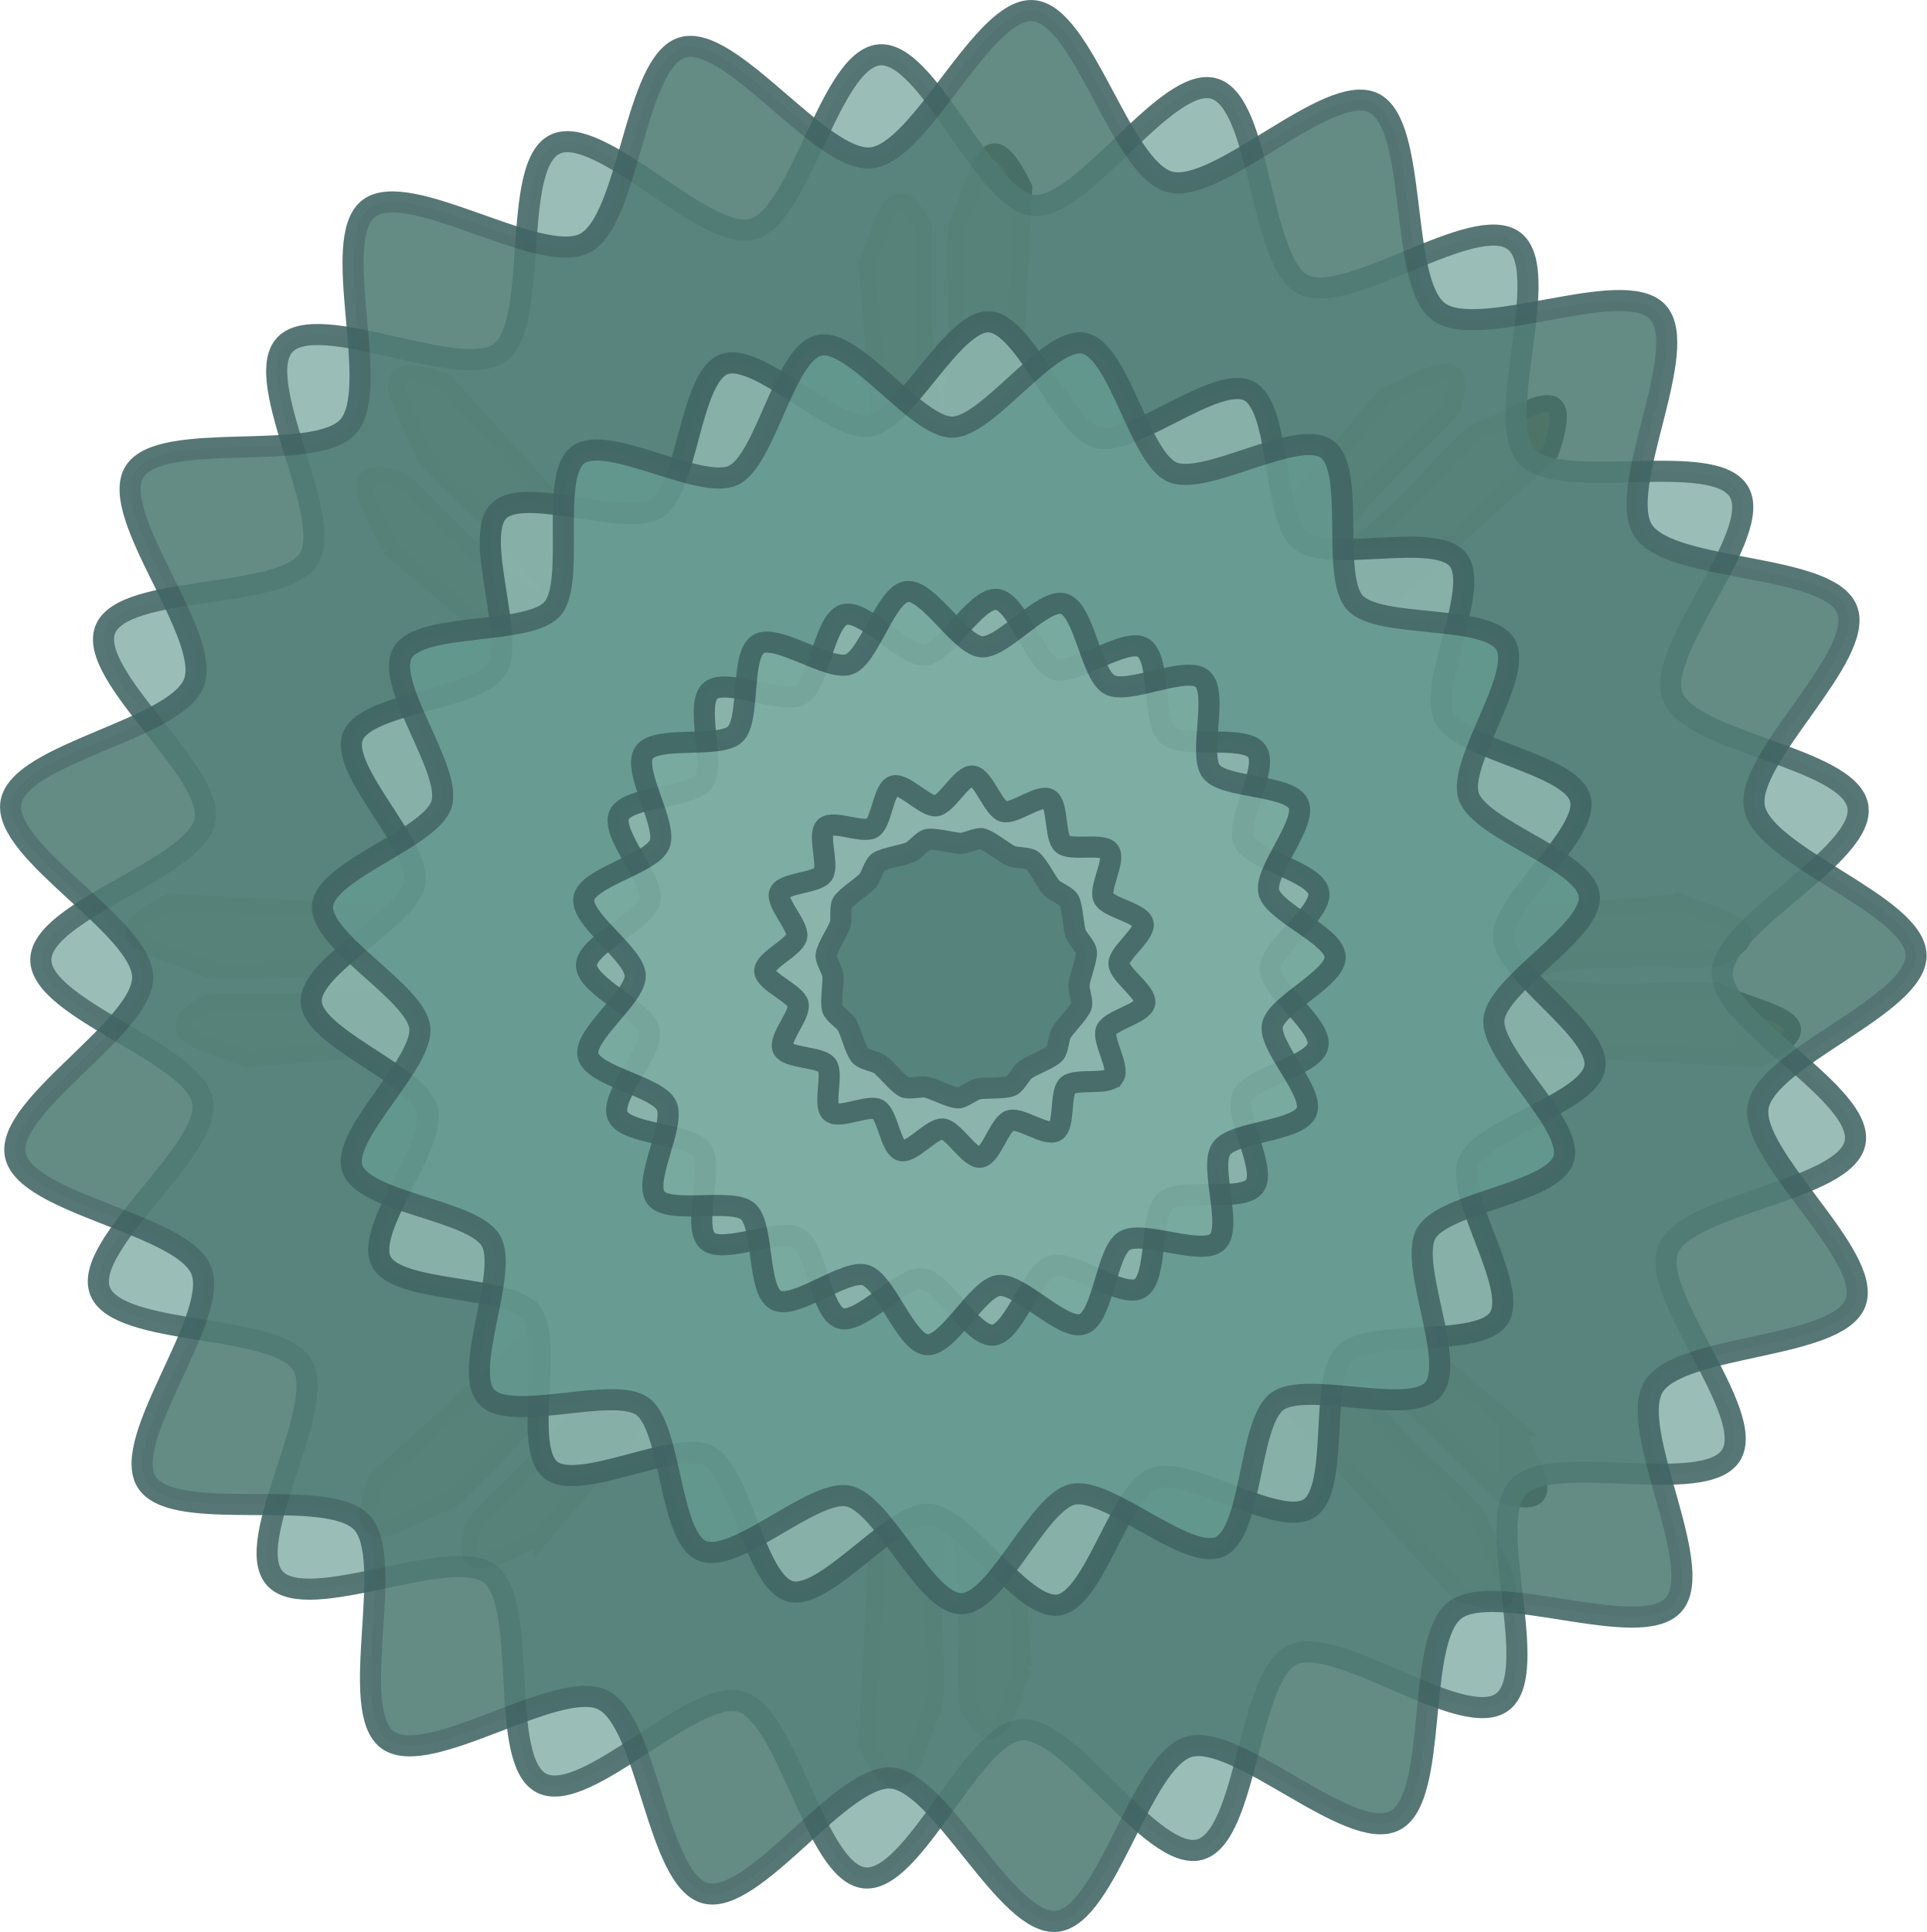
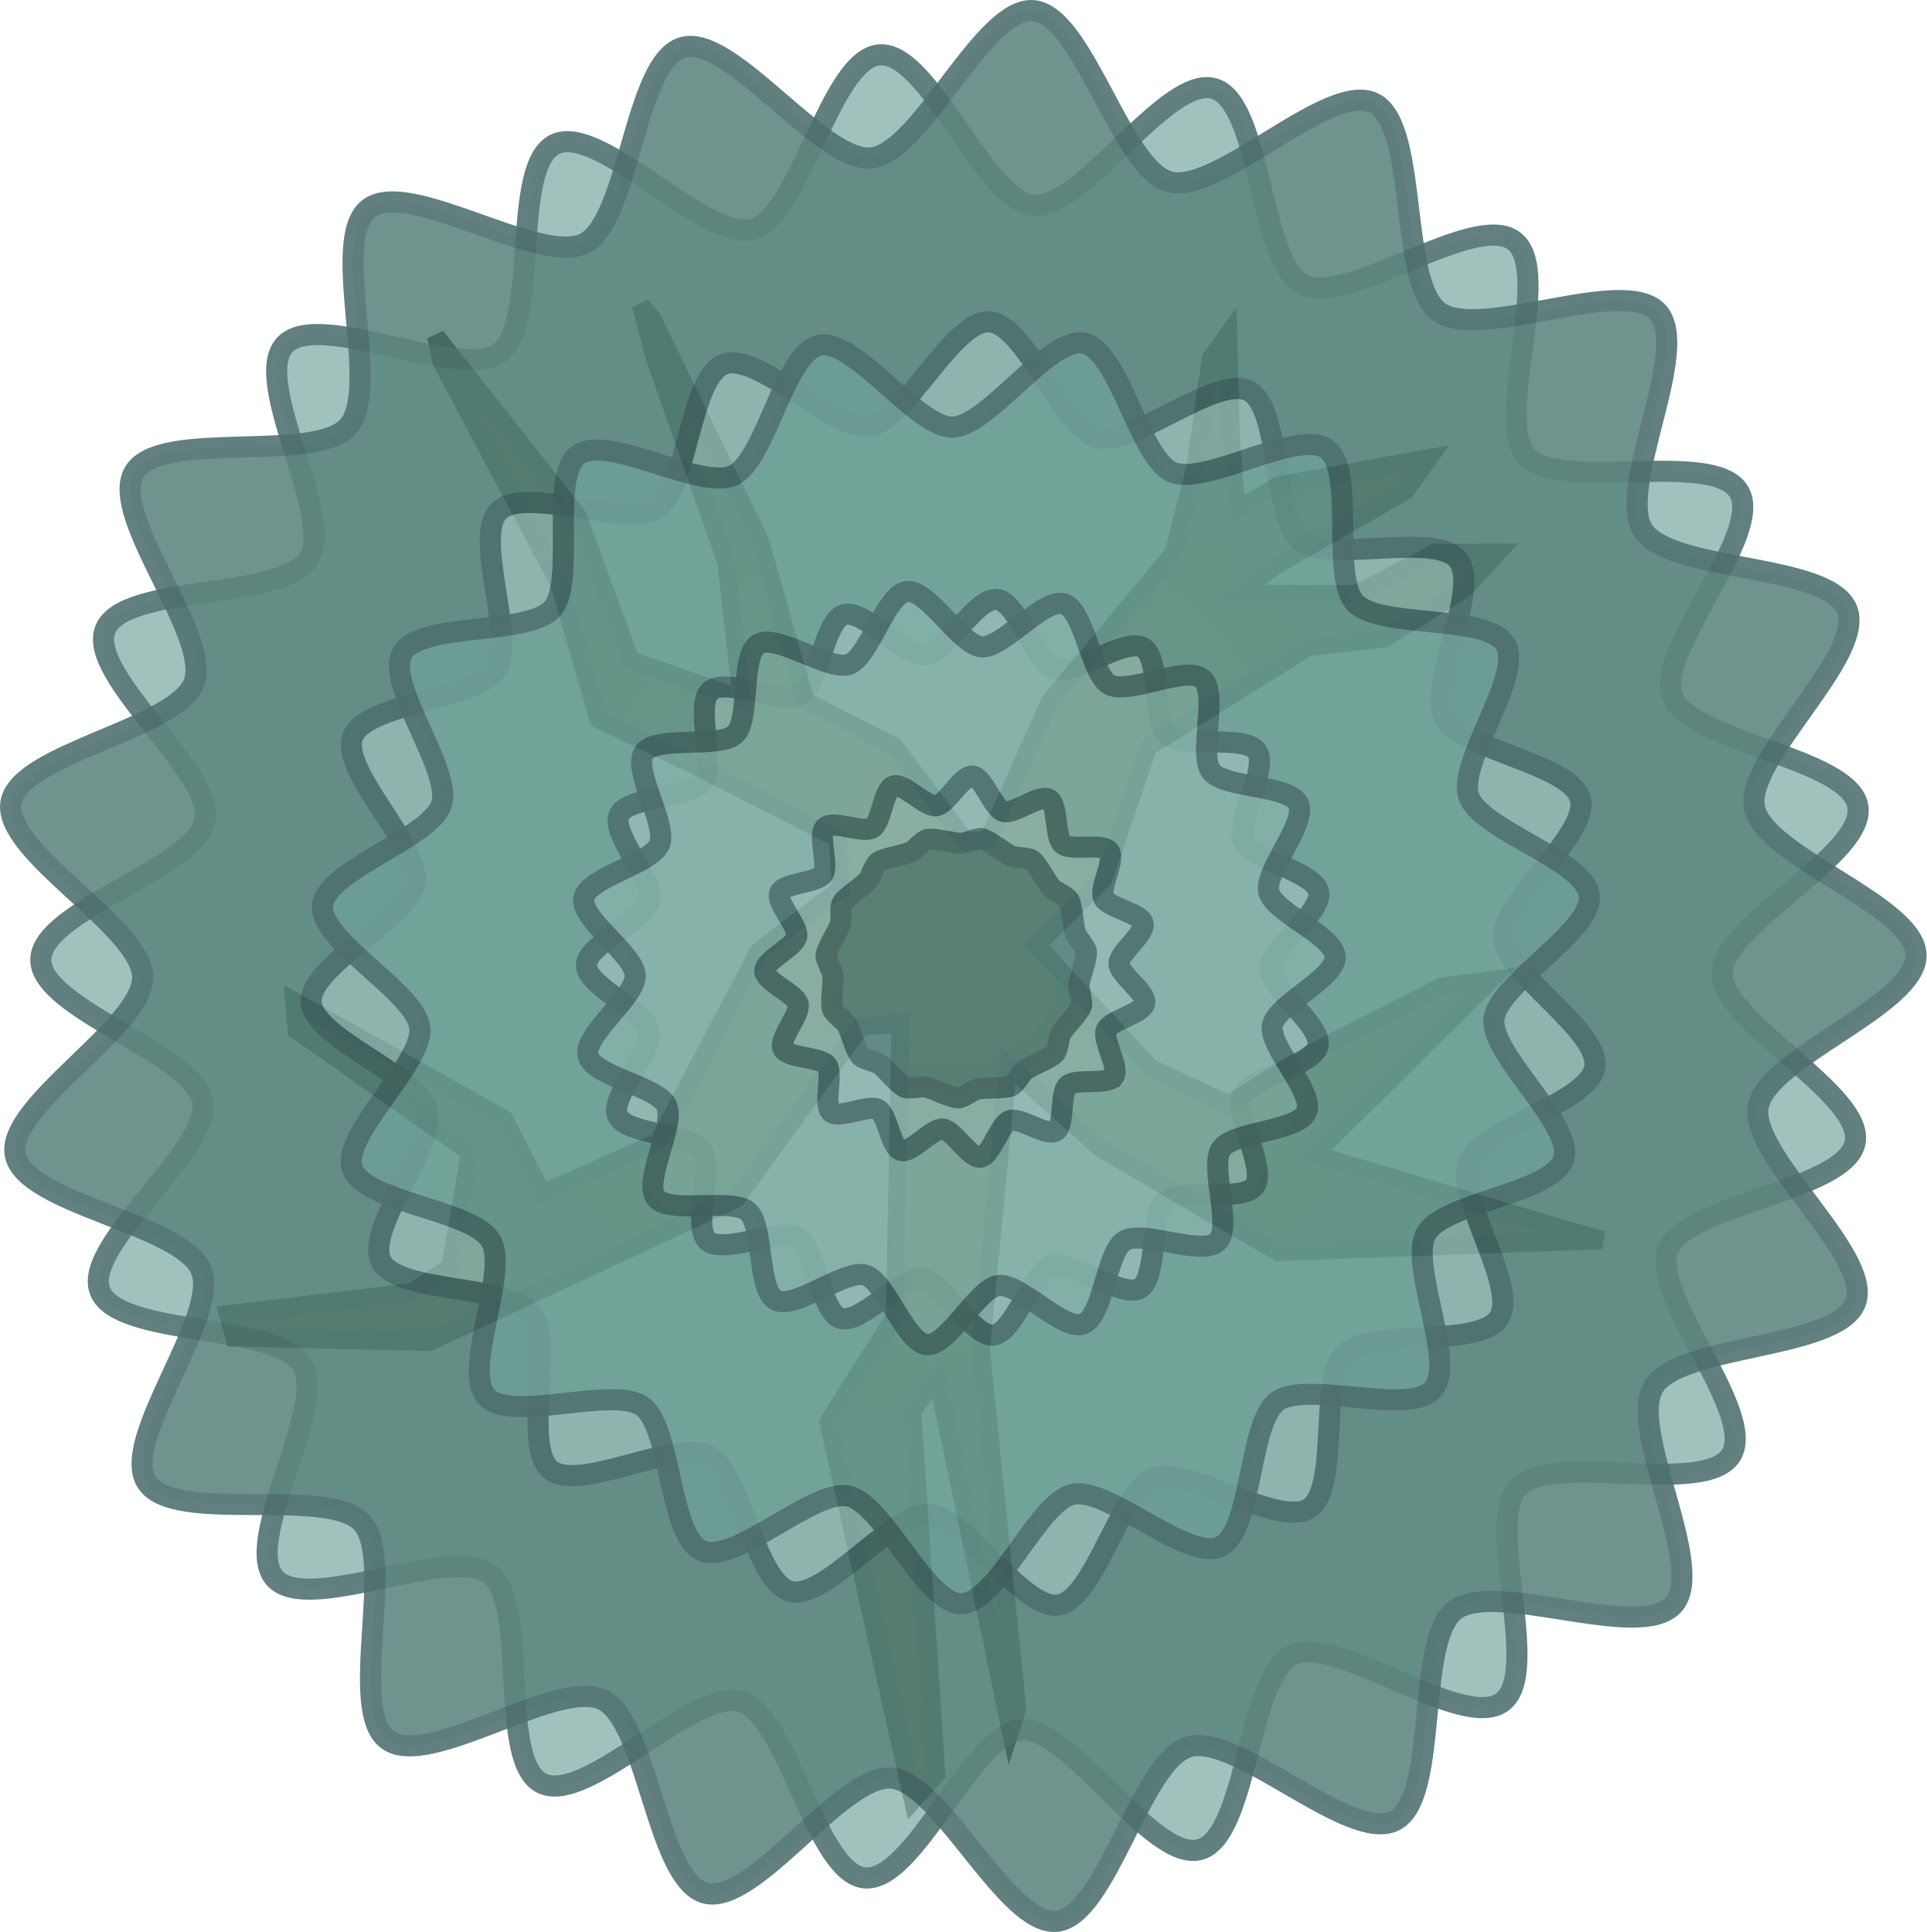
- <svg xmlns="http://www.w3.org/2000/svg" xmlns:xlink="http://www.w3.org/1999/xlink" xml:space="preserve" width="570.503" height="572.221">
-   <defs>
+ <svg xmlns="http://www.w3.org/2000/svg" xmlns:xlink="http://www.w3.org/1999/xlink" xml:space="preserve" width="570.503" height="572.221" version="1.1" id="svg94">
+   <defs id="defs44">
    <linearGradient id="c">
-       <stop offset="0" style="stop-color:#116716;stop-opacity:1" />
-       <stop offset="1" style="stop-color:#06c812;stop-opacity:1" />
+       <stop offset="0" style="stop-color:#116716;stop-opacity:1" id="stop2" />
+       <stop offset="1" style="stop-color:#06c812;stop-opacity:1" id="stop4" />
    </linearGradient>
    <linearGradient id="e" x1="321.97" x2="374.904" y1="319.215" y2="291.882" gradientUnits="userSpaceOnUse">
-       <stop offset="0" stop-color="#896111" />
-       <stop offset="1" stop-color="#402b00" />
+       <stop offset="0" stop-color="#896111" id="stop7" />
+       <stop offset="1" stop-color="#402b00" id="stop9" />
    </linearGradient>
    <linearGradient id="b" x1="346.173" x2="346.173" y1="235.904" y2="310.765" gradientUnits="userSpaceOnUse">
-       <stop offset="0" stop-color="#261d00" />
-       <stop offset="1" stop-color="#0d0a00" />
+       <stop offset="0" stop-color="#261d00" id="stop12" />
+       <stop offset="1" stop-color="#0d0a00" id="stop14" />
    </linearGradient>
    <linearGradient id="a" x1="346.121" x2="346.121" y1="242.868" y2="302.543" gradientUnits="userSpaceOnUse">
-       <stop offset="0" stop-color="#896111" />
-       <stop offset="1" stop-color="#402b00" />
+       <stop offset="0" stop-color="#896111" id="stop17" />
+       <stop offset="1" stop-color="#402b00" id="stop19" />
    </linearGradient>
    <linearGradient xlink:href="#a" id="v" x1="284.278" x2="411.497" y1="328.439" y2="328.439" gradientUnits="userSpaceOnUse" />
    <linearGradient xlink:href="#a" id="l" x1="237.878" x2="410.481" y1="384.381" y2="384.381" gradientUnits="userSpaceOnUse" />
    <linearGradient xlink:href="#a" id="t" x1="284.935" x2="417.031" y1="437.286" y2="437.286" gradientUnits="userSpaceOnUse" />
    <linearGradient xlink:href="#a" id="j" x1="385.204" x2="416.706" y1="458.833" y2="458.833" gradientUnits="userSpaceOnUse" />
    <linearGradient xlink:href="#a" id="h" x1="398.628" x2="571.232" y1="384.39" y2="384.39" gradientUnits="userSpaceOnUse" />
    <linearGradient xlink:href="#a" id="o" x1="392.078" x2="524.174" y1="325.64" y2="325.64" gradientUnits="userSpaceOnUse" />
    <linearGradient xlink:href="#a" id="f" x1="385.213" x2="416.716" y1="304.093" y2="304.093" gradientUnits="userSpaceOnUse" />
    <linearGradient xlink:href="#b" id="w" x1="282.576" x2="413.838" y1="328.726" y2="328.726" gradientUnits="userSpaceOnUse" />
    <linearGradient xlink:href="#b" id="n" x1="236.211" x2="412.178" y1="384.385" y2="384.385" gradientUnits="userSpaceOnUse" />
    <linearGradient xlink:href="#b" id="u" x1="283.205" x2="419.336" y1="436.967" y2="436.967" gradientUnits="userSpaceOnUse" />
    <linearGradient xlink:href="#b" id="k" x1="383.488" x2="418.432" y1="458.817" y2="458.817" gradientUnits="userSpaceOnUse" />
    <linearGradient xlink:href="#b" id="i" x1="396.931" x2="572.898" y1="384.385" y2="384.385" gradientUnits="userSpaceOnUse" />
    <linearGradient xlink:href="#b" id="p" x1="389.774" x2="525.905" y1="325.959" y2="325.959" gradientUnits="userSpaceOnUse" />
    <linearGradient xlink:href="#b" id="g" x1="383.488" x2="418.432" y1="304.109" y2="304.109" gradientUnits="userSpaceOnUse" />
    <linearGradient xlink:href="#a" id="r" x1="393.041" x2="520.26" y1="443.012" y2="443.012" gradientUnits="userSpaceOnUse" />
    <linearGradient xlink:href="#b" id="s" x1="390.7" x2="521.962" y1="442.725" y2="442.725" gradientUnits="userSpaceOnUse" />
    <radialGradient xlink:href="#c" id="y" cx="197.432" cy="187.142" r="230.532" fx="197.432" fy="187.142" gradientUnits="userSpaceOnUse" />
    <radialGradient xlink:href="#c" id="z" cx="197.432" cy="187.142" r="230.532" fx="197.432" fy="187.142" gradientUnits="userSpaceOnUse" />
    <radialGradient xlink:href="#c" id="A" cx="197.432" cy="187.142" r="230.532" fx="197.432" fy="187.142" gradientUnits="userSpaceOnUse" />
    <radialGradient xlink:href="#c" id="B" cx="197.432" cy="187.142" r="230.532" fx="197.432" fy="187.142" gradientUnits="userSpaceOnUse" />
    <radialGradient xlink:href="#c" id="C" cx="197.432" cy="187.142" r="230.532" fx="197.432" fy="187.142" gradientUnits="userSpaceOnUse" />
    <radialGradient xlink:href="#e" id="x" cx="196.184" cy="186.566" r="47.765" fx="196.184" fy="186.566" gradientTransform="translate(107.74 117.303)scale(.90482)" gradientUnits="userSpaceOnUse" />
+     <radialGradient xlink:href="#a" id="radialGradient9218" cx="174.787" cy="142.921" fx="174.787" fy="142.921" r="102.872" gradientTransform="matrix(1.331,0,0,1.477341,48.96848,64.24549)" gradientUnits="userSpaceOnUse" />
  </defs>
-   <g style="display:inline">
-     <g style="display:inline;fill:#3c2b19;fill-opacity:1;stroke:#6b502a;stroke-opacity:1">
-       <path d="m385.213 240.432 12.389 149.963h10.792l8.322-165.418c-7.906-16.377-9.273-.807-13.535 7.727-.881 13.219 1.42 16.439-1.203 39.668-7.395 1.5-4.73-32.573-5.485-39.668-6.19-12.01-8.271.64-11.28 7.728z" style="display:inline;fill:url(#f);fill-opacity:1;stroke:url(#g);stroke-width:3.394;stroke-linecap:round;stroke-opacity:1" transform="translate(-310.784 -275.904)scale(1.47331)" />
-       <path d="m548.59 368.639-149.962 12.388v10.792l165.419 8.322c16.376-7.906.806-9.272-7.728-13.535-13.218-.88-16.439 1.42-39.668-1.203-1.5-7.395 32.573-4.73 39.668-5.485 12.01-6.19-.64-8.271-7.728-11.28z" style="display:inline;fill:url(#h);fill-opacity:1;stroke:url(#i);stroke-width:3.394;stroke-linecap:round;stroke-opacity:1" transform="translate(-310.784 -275.904)scale(1.47331)" />
-       <path d="M416.706 522.494 404.318 372.53h-10.792l-8.322 165.418c7.906 16.377 9.273.807 13.535-7.727.881-13.219-1.42-16.44 1.203-39.668 7.395-1.5 4.73 32.572 5.485 39.668 6.19 12.01 8.271-.64 11.28-7.728z" style="display:inline;fill:url(#j);fill-opacity:1;stroke:url(#k);stroke-width:3.394;stroke-linecap:round;stroke-opacity:1" transform="translate(-310.784 -275.904)scale(1.47331)" />
-       <path d="m260.519 400.132 149.962-12.389v-10.792l-165.418-8.321c-16.377 7.905-.807 9.272 7.727 13.534 13.219.881 16.44-1.42 39.668 1.203 1.5 7.396-32.572 4.73-39.668 5.486-12.01 6.189.64 8.27 7.729 11.279z" style="display:inline;fill:url(#l);fill-opacity:1;stroke:url(#n);stroke-width:3.394;stroke-linecap:round;stroke-opacity:1" transform="translate(-310.784 -275.904)scale(1.47331)" />
-       <path d="m489.358 266.819-97.28 114.8 7.631 7.63 122.853-111.084c5.99-17.17-5.986-7.127-15.034-4.106-9.97 8.724-10.62 12.628-28.9 27.199-6.29-4.17 19.687-26.377 24.17-31.928 4.116-12.87-6.301-5.396-13.44-2.511z" style="display:inline;fill:url(#o);fill-opacity:1;stroke:url(#p);stroke-width:3.394;stroke-linecap:round;stroke-opacity:1" transform="translate(-310.784 -275.904)scale(1.47331)" />
-       <path d="m515.472 474.244-114.8-97.28-7.63 7.631 111.083 122.853c17.17 5.99 7.127-5.986 4.106-15.034-8.723-9.97-12.628-10.62-27.198-28.9 4.169-6.29 26.376 19.687 31.928 24.17 12.869 4.116 5.396-6.301 2.51-13.44z" style="display:inline;fill:url(#r);fill-opacity:1;stroke:url(#s);stroke-width:3.394;stroke-linecap:round;stroke-opacity:1" transform="translate(-310.784 -275.904)scale(1.47331)" />
-       <path d="m319.752 496.107 97.28-114.8-7.632-7.63L286.547 484.76c-5.99 17.17 5.986 7.126 15.035 4.106 9.97-8.724 10.62-12.628 28.9-27.199 6.29 4.169-19.688 26.377-24.17 31.928-4.116 12.869 6.3 5.396 13.44 2.511z" style="display:inline;fill:url(#t);fill-opacity:1;stroke:url(#u);stroke-width:3.394;stroke-linecap:round;stroke-opacity:1" transform="translate(-310.784 -275.904)scale(1.47331)" />
-       <path d="m289.067 297.207 114.8 97.28 7.63-7.63-111.084-122.854c-17.17-5.99-7.127 5.986-4.106 15.035 8.724 9.97 12.628 10.62 27.199 28.9-4.169 6.29-26.377-19.688-31.928-24.17-12.869-4.117-5.396 6.3-2.511 13.44z" style="display:inline;fill:url(#v);fill-opacity:1;stroke:url(#w);stroke-width:3.394;stroke-linecap:round;stroke-opacity:1" transform="translate(-310.784 -275.904)scale(1.47331)" />
+   <g style="display:inline" id="g92">
+     <g style="display:inline;fill:#3c2b19;fill-opacity:1;stroke:#6b502a;stroke-opacity:1" id="g62">
+       <path id="path3670" style="color:#000000;display:inline;fill:url(#radialGradient9218);fill-opacity:1;stroke:#191300;stroke-width:5.324;stroke-dasharray:none;stroke-opacity:1" d="m 423.151,135.67 -44.681,8.105 -12.279,7.385 -1.663,-20.999 -0.83,-31.144 -5.143,7.112 -4.658,32.489 -6.408,25.295 -36.67,43.968 -18.139,40.752 -6.594,0.67 -21.213,-28.174 -26.356,-13.531 -13.457,-47.383 -31.937,-65.911 -3.288,-3.891 4,15.4 21.226,60.739 4.56,40.402 -32.891,-11.418 -15.603,-42.596 -42.011,-53.31 1.606,7.542 34.7,65.228 11.779,40.657 28.804,13.773 42.092,21.544 0.928,14.691 -24.412,18.741 -29.616,56.373 -34.355,15.277 -11.375,-22.064 -62.151,-34.879 0.718,8.634 51.382,36.175 -5.933,34.07 -11.135,7.264 -54.616,6.571 1.859,6.933 57.707,1.329 90.908,-42.393 36.867,-51.009 11.799,-0.993 -1.69,86.916 -19.708,31.138 25.049,112.074 6.935,-7.764 -7.098,-107.358 7.31,-10.305 21.758,104.548 1.993,-6.2 -10.76,-106.537 8.072,-84.007 27.233,24.358 33.427,19.753 19.382,11.15 95.884,-3.55 -16.231,-4.704 -69.008,-20.703 52.273,-51.618 -14.668,1.913 -40.154,20.536 -22.803,14.326 -23.122,-10.718 -33.839,-36.461 19.805,-19.427 13.31,-39.258 47.361,-29.54 22.516,-2.516 23.717,-14.704 9.896,-10.797 -18.619,0.1 -23.309,12.223 -35.029,-0.133 10.29,-7.728 39.416,-22.776 z" />
    </g>
-     <circle cx="285.251" cy="286.111" r="42.67" style="display:inline;fill:url(#x);fill-opacity:1;stroke:#191300;stroke-opacity:1;stroke-width:5.44;stroke-dasharray:none" />
-     <g style="display:inline;opacity:1;fill:url(#y);fill-opacity:1;stroke:#127a1e;stroke-width:5;stroke-dasharray:none;stroke-opacity:1" transform="translate(36.426 52.496)scale(1.25)">
-       <g style="fill:url(#z)">
-         <path d="M326.745 361.292c-9.42 6.994-39.236-16.28-49.78-11.135-10.545 5.144-10.553 42.969-21.863 46.088-11.31 3.12-30.705-29.354-42.396-28.366-11.69.988-25.362 36.256-37.035 35.079s-18.028-38.464-29.286-41.766-36.746 24.646-47.206 19.331c-10.46-5.314-2.916-42.379-12.221-49.525-9.305-7.145-43.168 9.708-51.002.974-7.833-8.734 12.59-40.571 6.495-50.596s-43.76-6.542-47.909-17.516 26.396-33.283 24.333-44.833c-2.062-11.55-38.44-21.908-38.346-33.64s36.636-21.5 38.886-33.015-27.931-34.315-23.605-45.22 41.93-6.815 48.186-16.74-13.649-42.087-5.675-50.693 41.56 8.792 50.98 1.798 2.476-44.176 13.02-49.32c10.545-5.145 35.577 23.211 46.887 20.092 11.31-3.12 18.268-40.298 29.958-41.286 11.691-.988 24.79 34.496 36.463 35.673S247.22-24.302 258.479-21c11.258 3.302 10.653 41.121 21.113 46.436s40.649-17.474 49.954-10.328-4.92 42.193 2.913 50.927 44.216-1.61 50.311 8.415c6.096 10.025-19.83 37.566-15.68 48.54 4.15 10.975 41.812 14.472 43.874 26.022s-32.062 27.866-32.157 39.598 33.761 28.598 31.512 40.113-39.963 14.403-44.29 25.308c-4.326 10.906 21.15 38.863 14.894 48.788-6.257 9.925-42.468-1.006-50.442 7.6s5.683 43.879-3.736 50.873z" style="display:inline;opacity:.9;fill:#8cb4ad;fill-opacity:.98;stroke:#416564;stroke-width:5;stroke-dasharray:none;stroke-opacity:.98" />
-         <path d="M367.316 338.224c-7.923 8.909-42.392-5.976-51.817 1.325s-3.627 44.397-14.232 49.842-37.371-20.886-48.797-17.483c-11.425 3.404-19.42 40.089-31.276 41.335s-27.302-32.976-39.186-33.93c-11.883-.953-32.59 30.367-44.095 27.246-11.506-3.121-13.547-40.612-24.283-45.794s-41.359 16.543-50.96 9.476c-9.602-7.067 2.038-42.762-6.101-51.473-8.14-8.71-44.542.485-50.942-9.573s17.349-39.138 12.905-50.201c-4.443-11.063-41.709-15.638-44.044-27.329-2.334-11.69 30.316-30.228 30.17-42.15-.147-11.92-33.244-29.648-31.198-41.393s39.188-17.236 43.358-28.405S-3.471 80.061 2.68 69.85c6.15-10.213 42.768-1.916 50.69-10.824 7.923-8.909-4.592-44.307 4.832-51.608C67.627.116 98.775 21.08 109.38 15.635c10.606-5.445 11.723-42.974 23.148-46.377 11.426-3.404 32.897 27.397 44.754 26.15 11.856-1.245 26.455-35.837 38.338-34.883s20.778 37.43 32.284 40.552 37.615-23.86 48.352-18.679 5.853 42.41 15.455 49.476 43.694-8.661 51.833.05c8.14 8.71-9.861 41.66-3.461 51.717s43.872 7.708 48.316 18.77c4.443 11.063-24.245 35.285-21.91 46.976 2.334 11.69 38.125 23.035 38.272 34.956s-35.354 24.144-37.4 35.888c-2.047 11.745 27.23 35.253 23.06 46.422s-41.688 9.741-47.84 19.954c-6.15 10.213 12.657 42.709 4.735 51.617z" style="display:inline;opacity:.9;fill:#507d74;fill-opacity:.98;stroke:#416564;stroke-opacity:.98" />
+     <g style="display:inline;opacity:0.93;fill:url(#y);fill-opacity:1;stroke:#127a1e;stroke-width:5;stroke-dasharray:none;stroke-opacity:1" transform="translate(36.426 52.496)scale(1.25)" id="g90">
+       <g style="fill:url(#z)" id="g70">
+         <path d="M326.745 361.292c-9.42 6.994-39.236-16.28-49.78-11.135-10.545 5.144-10.553 42.969-21.863 46.088-11.31 3.12-30.705-29.354-42.396-28.366-11.69.988-25.362 36.256-37.035 35.079s-18.028-38.464-29.286-41.766-36.746 24.646-47.206 19.331c-10.46-5.314-2.916-42.379-12.221-49.525-9.305-7.145-43.168 9.708-51.002.974-7.833-8.734 12.59-40.571 6.495-50.596s-43.76-6.542-47.909-17.516 26.396-33.283 24.333-44.833c-2.062-11.55-38.44-21.908-38.346-33.64s36.636-21.5 38.886-33.015-27.931-34.315-23.605-45.22 41.93-6.815 48.186-16.74-13.649-42.087-5.675-50.693 41.56 8.792 50.98 1.798 2.476-44.176 13.02-49.32c10.545-5.145 35.577 23.211 46.887 20.092 11.31-3.12 18.268-40.298 29.958-41.286 11.691-.988 24.79 34.496 36.463 35.673S247.22-24.302 258.479-21c11.258 3.302 10.653 41.121 21.113 46.436s40.649-17.474 49.954-10.328-4.92 42.193 2.913 50.927 44.216-1.61 50.311 8.415c6.096 10.025-19.83 37.566-15.68 48.54 4.15 10.975 41.812 14.472 43.874 26.022s-32.062 27.866-32.157 39.598 33.761 28.598 31.512 40.113-39.963 14.403-44.29 25.308c-4.326 10.906 21.15 38.863 14.894 48.788-6.257 9.925-42.468-1.006-50.442 7.6s5.683 43.879-3.736 50.873z" style="display:inline;opacity:0.9;fill:#8cb4ad;fill-opacity:0.98;stroke:#416564;stroke-width:5;stroke-dasharray:none;stroke-opacity:0.98" id="path66" />
+         <path d="M367.316 338.224c-7.923 8.909-42.392-5.976-51.817 1.325s-3.627 44.397-14.232 49.842-37.371-20.886-48.797-17.483c-11.425 3.404-19.42 40.089-31.276 41.335s-27.302-32.976-39.186-33.93c-11.883-.953-32.59 30.367-44.095 27.246-11.506-3.121-13.547-40.612-24.283-45.794s-41.359 16.543-50.96 9.476c-9.602-7.067 2.038-42.762-6.101-51.473-8.14-8.71-44.542.485-50.942-9.573s17.349-39.138 12.905-50.201c-4.443-11.063-41.709-15.638-44.044-27.329-2.334-11.69 30.316-30.228 30.17-42.15-.147-11.92-33.244-29.648-31.198-41.393s39.188-17.236 43.358-28.405S-3.471 80.061 2.68 69.85c6.15-10.213 42.768-1.916 50.69-10.824 7.923-8.909-4.592-44.307 4.832-51.608C67.627.116 98.775 21.08 109.38 15.635c10.606-5.445 11.723-42.974 23.148-46.377 11.426-3.404 32.897 27.397 44.754 26.15 11.856-1.245 26.455-35.837 38.338-34.883s20.778 37.43 32.284 40.552 37.615-23.86 48.352-18.679 5.853 42.41 15.455 49.476 43.694-8.661 51.833.05c8.14 8.71-9.861 41.66-3.461 51.717s43.872 7.708 48.316 18.77c4.443 11.063-24.245 35.285-21.91 46.976 2.334 11.69 38.125 23.035 38.272 34.956s-35.354 24.144-37.4 35.888c-2.047 11.745 27.23 35.253 23.06 46.422s-41.688 9.741-47.84 19.954c-6.15 10.213 12.657 42.709 4.735 51.617z" style="display:inline;opacity:0.9;fill:#507d74;fill-opacity:0.98;stroke:#416564;stroke-opacity:0.98" id="path68" />
      </g>
-       <g style="fill:url(#A)">
-         <path d="M325.952 270.296c-4.691 7.25-30.481 2.362-36.577 8.479-6.097 6.116-1.121 31.89-8.356 36.605-7.234 4.716-28.807-10.24-36.864-7.131s-13.994 28.677-22.521 30.043-22.152-21.072-30.777-21.51c-8.624-.436-24.448 20.507-32.794 18.286s-11.666-28.26-19.367-32.167-30.675 8.789-37.396 3.365c-6.72-5.423.837-30.561-4.61-37.263-5.445-6.702-31.597-4.448-35.53-12.136-3.934-7.688 13.194-27.579 10.945-35.916-2.25-8.338-27.058-16.916-27.524-25.54s23.271-19.827 24.608-28.359-17.838-26.458-14.757-34.525 29.324-8.648 34.015-15.899-5.534-31.426.562-37.543 30.306 4.027 37.541-.689c7.235-4.715 7.727-30.96 15.784-34.068 8.057-3.109 26.048 16.005 34.575 14.64 8.527-1.366 19.651-25.141 28.276-24.704s17.286 25.216 25.632 27.437 28.178-14.974 35.879-11.066 5.535 30.067 12.256 35.49c6.72 5.424 31.832-2.219 37.279 4.483 5.446 6.703-7.173 29.72-3.24 37.408 3.934 7.688 29.983 10.92 32.233 19.258s-18.64 24.232-18.174 32.856c.466 8.623 22.949 22.171 21.612 30.703-1.336 8.532-26.885 14.556-29.966 22.623s11.947 29.59 7.256 36.84z" style="display:inline;opacity:.9;fill:#8cb4ad;fill-opacity:.98;stroke:#416564;stroke-opacity:.98" />
-         <path d="M310.32 287.219c-5.645 6.369-30.048-2.219-36.895 2.837s-5.82 30.905-13.57 34.427c-7.747 3.521-26.548-14.249-34.859-12.415-8.31 1.834-17.888 25.865-26.398 25.931-8.511.066-18.458-23.815-26.797-25.52-8.338-1.705-26.861 16.353-34.663 12.952s-7.176-29.264-14.1-34.213-31.19 4.014-36.934-2.267c-5.744-6.28 5.347-29.652 1.035-36.99-4.313-7.337-30.128-9.019-32.82-17.093s16.946-24.913 15.99-33.37c-.954-8.458-23.853-20.494-23.03-28.965.825-8.471 25.615-15.868 28.182-23.982 2.568-8.115-13.456-28.424-9.258-35.828 4.199-7.403 29.854-4.077 35.5-10.446s-.732-31.44 6.115-36.495c6.846-5.056 28.93 8.417 36.679 4.896 7.748-3.522 12.119-29.02 20.43-30.854s23.006 19.457 31.517 19.392 22.874-21.582 31.213-19.876c8.338 1.705 13.103 27.132 20.904 30.533 7.802 3.402 29.675-10.411 36.6-5.462 6.923 4.95.934 30.116 6.678 36.397s31.344 2.559 35.656 9.896-11.395 27.893-8.703 35.967 27.594 15.086 28.549 23.543-21.756 20.846-22.58 29.317 19.072 25.005 16.505 33.12-28.354 10.195-32.552 17.598c-4.198 7.404 7.252 30.601 1.606 36.97z" style="display:inline;opacity:.9;fill:#64998f;fill-opacity:.98;stroke:#416564;stroke-opacity:.98" />
+       <g style="fill:url(#A)" id="g76">
+         <path d="M325.952 270.296c-4.691 7.25-30.481 2.362-36.577 8.479-6.097 6.116-1.121 31.89-8.356 36.605-7.234 4.716-28.807-10.24-36.864-7.131s-13.994 28.677-22.521 30.043-22.152-21.072-30.777-21.51c-8.624-.436-24.448 20.507-32.794 18.286s-11.666-28.26-19.367-32.167-30.675 8.789-37.396 3.365c-6.72-5.423.837-30.561-4.61-37.263-5.445-6.702-31.597-4.448-35.53-12.136-3.934-7.688 13.194-27.579 10.945-35.916-2.25-8.338-27.058-16.916-27.524-25.54s23.271-19.827 24.608-28.359-17.838-26.458-14.757-34.525 29.324-8.648 34.015-15.899-5.534-31.426.562-37.543 30.306 4.027 37.541-.689c7.235-4.715 7.727-30.96 15.784-34.068 8.057-3.109 26.048 16.005 34.575 14.64 8.527-1.366 19.651-25.141 28.276-24.704s17.286 25.216 25.632 27.437 28.178-14.974 35.879-11.066 5.535 30.067 12.256 35.49c6.72 5.424 31.832-2.219 37.279 4.483 5.446 6.703-7.173 29.72-3.24 37.408 3.934 7.688 29.983 10.92 32.233 19.258s-18.64 24.232-18.174 32.856c.466 8.623 22.949 22.171 21.612 30.703-1.336 8.532-26.885 14.556-29.966 22.623s11.947 29.59 7.256 36.84z" style="display:inline;opacity:0.9;fill:#8cb4ad;fill-opacity:0.98;stroke:#416564;stroke-opacity:0.98" id="path72" />
+         <path d="M310.32 287.219c-5.645 6.369-30.048-2.219-36.895 2.837s-5.82 30.905-13.57 34.427c-7.747 3.521-26.548-14.249-34.859-12.415-8.31 1.834-17.888 25.865-26.398 25.931-8.511.066-18.458-23.815-26.797-25.52-8.338-1.705-26.861 16.353-34.663 12.952s-7.176-29.264-14.1-34.213-31.19 4.014-36.934-2.267c-5.744-6.28 5.347-29.652 1.035-36.99-4.313-7.337-30.128-9.019-32.82-17.093s16.946-24.913 15.99-33.37c-.954-8.458-23.853-20.494-23.03-28.965.825-8.471 25.615-15.868 28.182-23.982 2.568-8.115-13.456-28.424-9.258-35.828 4.199-7.403 29.854-4.077 35.5-10.446s-.732-31.44 6.115-36.495c6.846-5.056 28.93 8.417 36.679 4.896 7.748-3.522 12.119-29.02 20.43-30.854s23.006 19.457 31.517 19.392 22.874-21.582 31.213-19.876c8.338 1.705 13.103 27.132 20.904 30.533 7.802 3.402 29.675-10.411 36.6-5.462 6.923 4.95.934 30.116 6.678 36.397s31.344 2.559 35.656 9.896-11.395 27.893-8.703 35.967 27.594 15.086 28.549 23.543-21.756 20.846-22.58 29.317 19.072 25.005 16.505 33.12-28.354 10.195-32.552 17.598c-4.198 7.404 7.252 30.601 1.606 36.97z" style="display:inline;opacity:0.9;fill:#64998f;fill-opacity:0.98;stroke:#416564;stroke-opacity:0.98" id="path74" />
      </g>
-       <g style="fill:url(#B)">
-         <path d="M268.079 239.013c-2.927 3.985-17.502.32-21.193 3.61s-1.718 18.189-6.013 20.64c-4.294 2.45-16.118-6.826-20.828-5.322s-8.968 15.918-13.888 16.41-11.95-12.792-16.864-13.334-14.667 10.895-19.362 9.343-5.712-16.546-9.982-19.04-17.83 3.987-21.488.66 1.511-17.44-1.375-21.454c-2.886-4.015-17.91-3.61-19.898-8.137-1.989-4.527 8.473-15.317 7.47-20.159s-14.894-10.582-14.869-15.527 13.971-10.546 15.023-15.377-9.301-15.726-7.267-20.232c2.033-4.507 17.052-3.952 19.979-7.938s-2.101-18.149 1.59-21.439 17.185 3.326 21.48.875c4.294-2.45 5.462-17.435 10.172-18.939s14.348 10.028 19.268 9.536 12.081-13.705 16.996-13.164 9.028 14.997 13.723 16.548c4.694 1.552 16.611-7.606 20.88-5.112 4.27 2.493 2.148 17.372 5.806 20.699s18.27-.193 21.156 3.822-5.104 16.744-3.116 21.271c1.989 4.527 16.768 7.255 17.772 12.097s-11.473 13.22-11.498 18.164 12.368 13.448 11.316 18.28c-1.053 4.83-15.859 7.41-17.892 11.917-2.034 4.507 5.828 17.316 2.902 21.302z" style="display:inline;opacity:.9;fill:#8cb4ad;fill-opacity:.98;stroke:#416564;stroke-opacity:.98" />
-         <path d="M280.369 221.452c-1.936 4.68-17.327 4.598-20.193 8.772s2.739 18.508-.933 21.995-17.698-2.847-22.014-.2c-4.316 2.648-5.027 18.023-9.799 19.715s-15.01-9.8-20.03-9.137-11.922 14.42-16.97 14.025-9.726-15.058-14.582-16.494-16.756 8.324-21.207 5.91-2.761-17.712-6.613-20.999-18.693.79-21.778-3.227c-3.084-4.015 4.682-17.303 2.5-21.873-2.182-4.569-17.398-6.882-18.582-11.805s11.315-13.904 11.18-18.965c-.135-5.062-13.094-13.364-12.174-18.344.92-4.979 15.992-8.099 17.928-12.778s-6.527-17.534-3.66-21.709c2.865-4.174 17.903-.894 21.574-4.381s1.17-18.673 5.486-21.321 16.72 6.465 21.492 4.772 8.663-16.583 13.683-17.246 12.645 12.706 17.693 13.101 14.66-11.625 19.515-10.19c4.856 1.437 6.383 16.751 10.834 19.166s18.12-4.659 21.973-1.372c3.851 3.287-.982 17.9 2.102 21.915s18.449 3.115 20.63 7.684c2.183 4.57-8.176 15.952-6.992 20.875 1.184 4.924 15.587 10.35 15.722 15.412.134 5.061-13.959 11.247-14.88 16.226-.92 4.979 10.03 15.794 8.095 20.473z" style="display:inline;opacity:.9;fill:#7baba2;fill-opacity:.98;stroke:#416564;stroke-opacity:.98" />
+       <g style="fill:url(#B)" id="g82">
+         <path d="M268.079 239.013c-2.927 3.985-17.502.32-21.193 3.61s-1.718 18.189-6.013 20.64c-4.294 2.45-16.118-6.826-20.828-5.322s-8.968 15.918-13.888 16.41-11.95-12.792-16.864-13.334-14.667 10.895-19.362 9.343-5.712-16.546-9.982-19.04-17.83 3.987-21.488.66 1.511-17.44-1.375-21.454c-2.886-4.015-17.91-3.61-19.898-8.137-1.989-4.527 8.473-15.317 7.47-20.159s-14.894-10.582-14.869-15.527 13.971-10.546 15.023-15.377-9.301-15.726-7.267-20.232c2.033-4.507 17.052-3.952 19.979-7.938s-2.101-18.149 1.59-21.439 17.185 3.326 21.48.875c4.294-2.45 5.462-17.435 10.172-18.939s14.348 10.028 19.268 9.536 12.081-13.705 16.996-13.164 9.028 14.997 13.723 16.548c4.694 1.552 16.611-7.606 20.88-5.112 4.27 2.493 2.148 17.372 5.806 20.699s18.27-.193 21.156 3.822-5.104 16.744-3.116 21.271c1.989 4.527 16.768 7.255 17.772 12.097s-11.473 13.22-11.498 18.164 12.368 13.448 11.316 18.28c-1.053 4.83-15.859 7.41-17.892 11.917-2.034 4.507 5.828 17.316 2.902 21.302z" style="display:inline;opacity:0.9;fill:#8cb4ad;fill-opacity:0.98;stroke:#416564;stroke-opacity:0.98" id="path78" />
+         <path d="M280.369 221.452c-1.936 4.68-17.327 4.598-20.193 8.772s2.739 18.508-.933 21.995-17.698-2.847-22.014-.2c-4.316 2.648-5.027 18.023-9.799 19.715s-15.01-9.8-20.03-9.137-11.922 14.42-16.97 14.025-9.726-15.058-14.582-16.494-16.756 8.324-21.207 5.91-2.761-17.712-6.613-20.999-18.693.79-21.778-3.227c-3.084-4.015 4.682-17.303 2.5-21.873-2.182-4.569-17.398-6.882-18.582-11.805s11.315-13.904 11.18-18.965c-.135-5.062-13.094-13.364-12.174-18.344.92-4.979 15.992-8.099 17.928-12.778s-6.527-17.534-3.66-21.709c2.865-4.174 17.903-.894 21.574-4.381s1.17-18.673 5.486-21.321 16.72 6.465 21.492 4.772 8.663-16.583 13.683-17.246 12.645 12.706 17.693 13.101 14.66-11.625 19.515-10.19c4.856 1.437 6.383 16.751 10.834 19.166s18.12-4.659 21.973-1.372c3.851 3.287-.982 17.9 2.102 21.915s18.449 3.115 20.63 7.684c2.183 4.57-8.176 15.952-6.992 20.875 1.184 4.924 15.587 10.35 15.722 15.412.134 5.061-13.959 11.247-14.88 16.226-.92 4.979 10.03 15.794 8.095 20.473z" style="display:inline;opacity:0.9;fill:#7baba2;fill-opacity:0.98;stroke:#416564;stroke-opacity:0.98" id="path80" />
      </g>
-       <g style="fill:url(#C)">
-         <path d="M234.71 213.075c-1.462 2.103-9.06.398-10.929 2.15-1.868 1.754-.65 9.445-2.841 10.771s-8.44-3.323-10.86-2.481c-2.419.841-4.434 8.363-6.976 8.683s-6.358-6.468-8.91-6.683c-2.554-.215-7.454 5.837-9.906 5.095-2.452-.741-3.178-8.495-5.422-9.73-2.245-1.235-9.183 2.3-11.122.626-1.938-1.675.552-9.053-.996-11.094-1.548-2.042-9.324-1.633-10.414-3.952s4.186-8.046 3.602-10.54c-.583-2.495-7.854-5.285-7.906-7.846-.053-2.562 7.097-5.648 7.578-8.164s-5.026-8.022-4.032-10.384c.994-2.36 8.78-2.272 10.244-4.375 1.463-2.103-1.329-9.373.54-11.126s8.945 1.495 11.137.17c2.192-1.327 2.6-9.104 5.019-9.945s7.564 5.005 10.106 4.685 6.077-7.26 8.63-7.044c2.552.216 4.874 7.649 7.326 8.39s8.504-4.16 10.748-2.924c2.245 1.235 1.343 8.97 3.281 10.645s9.46-.342 11.009 1.7-2.423 8.74-1.333 11.059 8.782 3.536 9.365 6.03-5.767 7-5.715 9.561 6.584 6.802 6.103 9.319c-.481 2.516-8.116 4.048-9.11 6.41-.994 2.36 3.248 8.891 1.785 10.994z" style="display:inline;opacity:.9;fill:#8cb4ad;fill-opacity:.98;stroke:#416564;stroke-width:5;stroke-dasharray:none;stroke-opacity:.98" />
-         <path d="M224.097 171.333c.858 1.634.984 6.12 1.575 7.868.37 1.098 2.475 3.189 2.55 4.345.12 1.841-1.59 5.99-1.762 7.828-.107 1.153.965 3.92.563 5.006-.64 1.73-3.89 4.826-4.793 6.435-.568 1.01-.714 3.973-1.523 4.802-1.289 1.32-5.515 2.827-6.996 3.929-.93.692-2.267 3.34-3.344 3.768-1.715.682-6.188.339-7.989.743-1.13.254-3.43 2.129-4.588 2.082-1.844-.074-5.791-2.207-7.6-2.57-1.137-.227-4 .55-5.038.036-1.655-.817-4.393-4.372-5.899-5.44-.945-.67-3.876-1.124-4.616-2.015-1.18-1.42-2.235-5.781-3.177-7.368-.59-.997-3.083-2.605-3.397-3.72-.5-1.777.31-6.19.095-8.023-.134-1.151-1.758-3.634-1.59-4.78.266-1.827 2.8-5.53 3.35-7.29.345-1.107-.128-4.035.49-5.015.987-1.56 4.808-3.912 6.027-5.297.765-.87 1.524-3.738 2.488-4.381 1.535-1.024 5.982-1.619 7.66-2.389 1.052-.483 2.912-2.795 4.054-2.99 1.819-.311 6.124.955 7.969.934 1.159-.014 3.797-1.369 4.92-1.083 1.788.456 5.206 3.363 6.9 4.094 1.064.46 4.026.294 4.936 1.013 1.448 1.143 3.388 5.19 4.638 6.546.786.852 3.558 1.907 4.097 2.932z" style="display:inline;opacity:.9;fill:#507d74;fill-opacity:.98;stroke:#416564;stroke-opacity:.98" />
+       <g style="fill:url(#C)" id="g88">
+         <path d="M234.71 213.075c-1.462 2.103-9.06.398-10.929 2.15-1.868 1.754-.65 9.445-2.841 10.771s-8.44-3.323-10.86-2.481c-2.419.841-4.434 8.363-6.976 8.683s-6.358-6.468-8.91-6.683c-2.554-.215-7.454 5.837-9.906 5.095-2.452-.741-3.178-8.495-5.422-9.73-2.245-1.235-9.183 2.3-11.122.626-1.938-1.675.552-9.053-.996-11.094-1.548-2.042-9.324-1.633-10.414-3.952s4.186-8.046 3.602-10.54c-.583-2.495-7.854-5.285-7.906-7.846-.053-2.562 7.097-5.648 7.578-8.164s-5.026-8.022-4.032-10.384c.994-2.36 8.78-2.272 10.244-4.375 1.463-2.103-1.329-9.373.54-11.126s8.945 1.495 11.137.17c2.192-1.327 2.6-9.104 5.019-9.945s7.564 5.005 10.106 4.685 6.077-7.26 8.63-7.044c2.552.216 4.874 7.649 7.326 8.39s8.504-4.16 10.748-2.924c2.245 1.235 1.343 8.97 3.281 10.645s9.46-.342 11.009 1.7-2.423 8.74-1.333 11.059 8.782 3.536 9.365 6.03-5.767 7-5.715 9.561 6.584 6.802 6.103 9.319c-.481 2.516-8.116 4.048-9.11 6.41-.994 2.36 3.248 8.891 1.785 10.994z" style="display:inline;opacity:0.9;fill:#8cb4ad;fill-opacity:0.98;stroke:#416564;stroke-width:5;stroke-dasharray:none;stroke-opacity:0.98" id="path84" />
+         <path d="M224.097 171.333c.858 1.634.984 6.12 1.575 7.868.37 1.098 2.475 3.189 2.55 4.345.12 1.841-1.59 5.99-1.762 7.828-.107 1.153.965 3.92.563 5.006-.64 1.73-3.89 4.826-4.793 6.435-.568 1.01-.714 3.973-1.523 4.802-1.289 1.32-5.515 2.827-6.996 3.929-.93.692-2.267 3.34-3.344 3.768-1.715.682-6.188.339-7.989.743-1.13.254-3.43 2.129-4.588 2.082-1.844-.074-5.791-2.207-7.6-2.57-1.137-.227-4 .55-5.038.036-1.655-.817-4.393-4.372-5.899-5.44-.945-.67-3.876-1.124-4.616-2.015-1.18-1.42-2.235-5.781-3.177-7.368-.59-.997-3.083-2.605-3.397-3.72-.5-1.777.31-6.19.095-8.023-.134-1.151-1.758-3.634-1.59-4.78.266-1.827 2.8-5.53 3.35-7.29.345-1.107-.128-4.035.49-5.015.987-1.56 4.808-3.912 6.027-5.297.765-.87 1.524-3.738 2.488-4.381 1.535-1.024 5.982-1.619 7.66-2.389 1.052-.483 2.912-2.795 4.054-2.99 1.819-.311 6.124.955 7.969.934 1.159-.014 3.797-1.369 4.92-1.083 1.788.456 5.206 3.363 6.9 4.094 1.064.46 4.026.294 4.936 1.013 1.448 1.143 3.388 5.19 4.638 6.546.786.852 3.558 1.907 4.097 2.932z" style="display:inline;opacity:0.9;fill:#507d74;fill-opacity:0.98;stroke:#416564;stroke-opacity:0.98" id="path86" />
      </g>
    </g>
  </g>
</svg>
